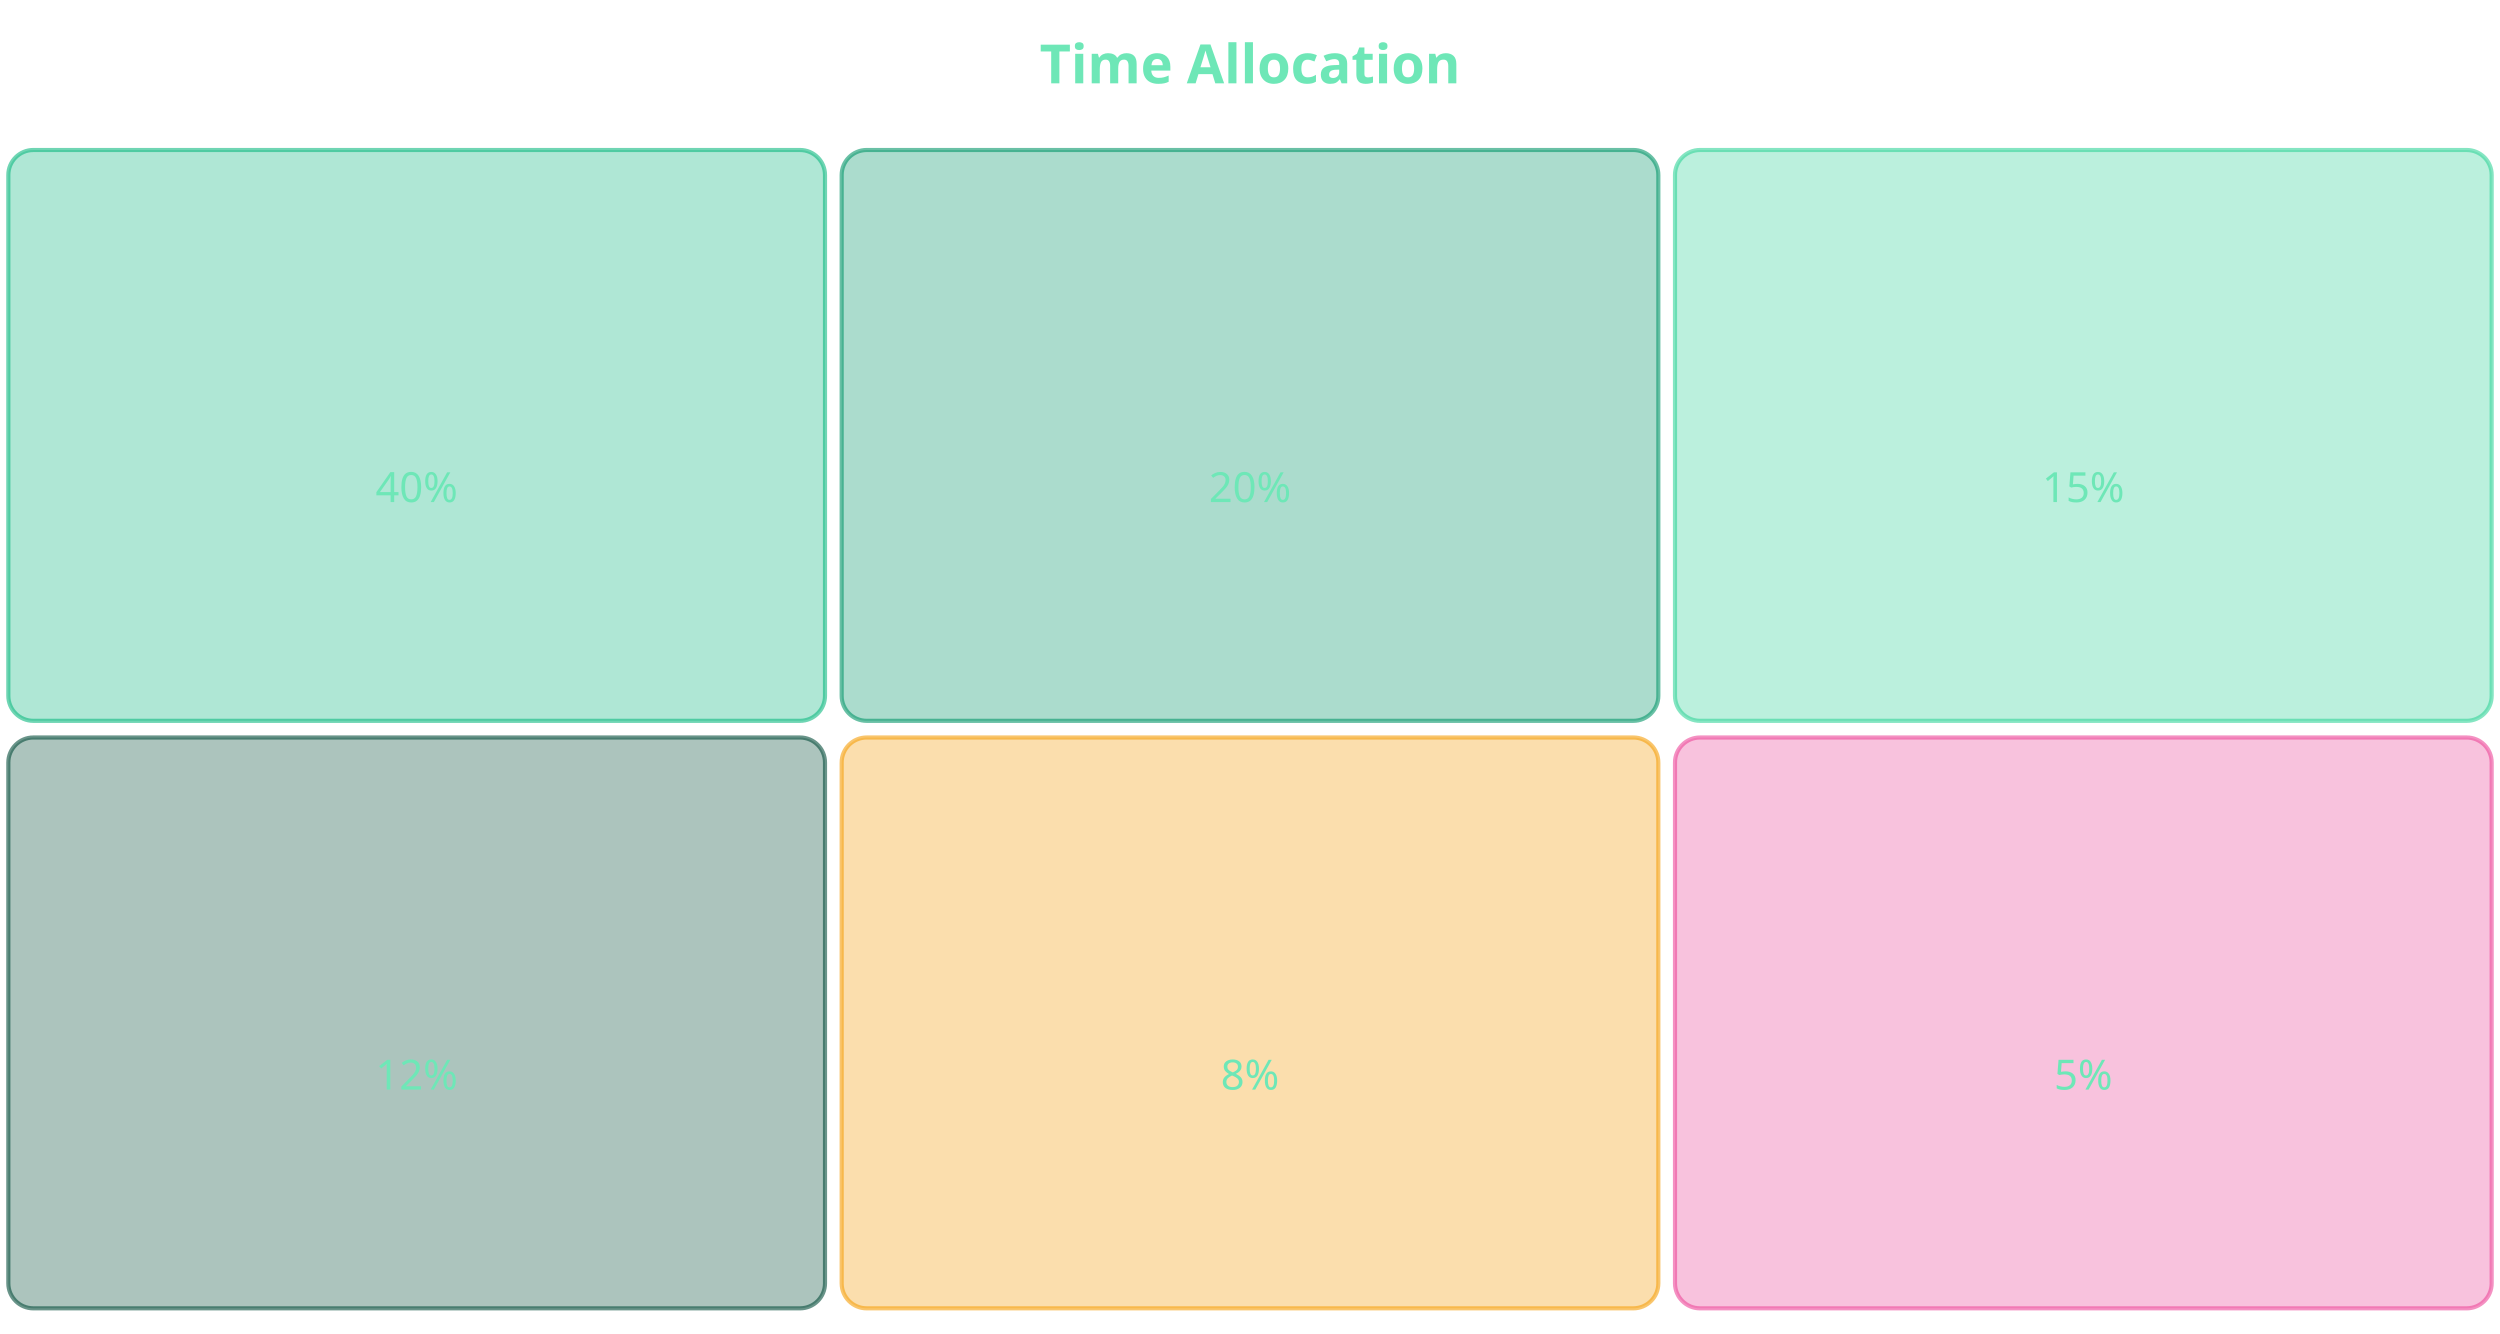
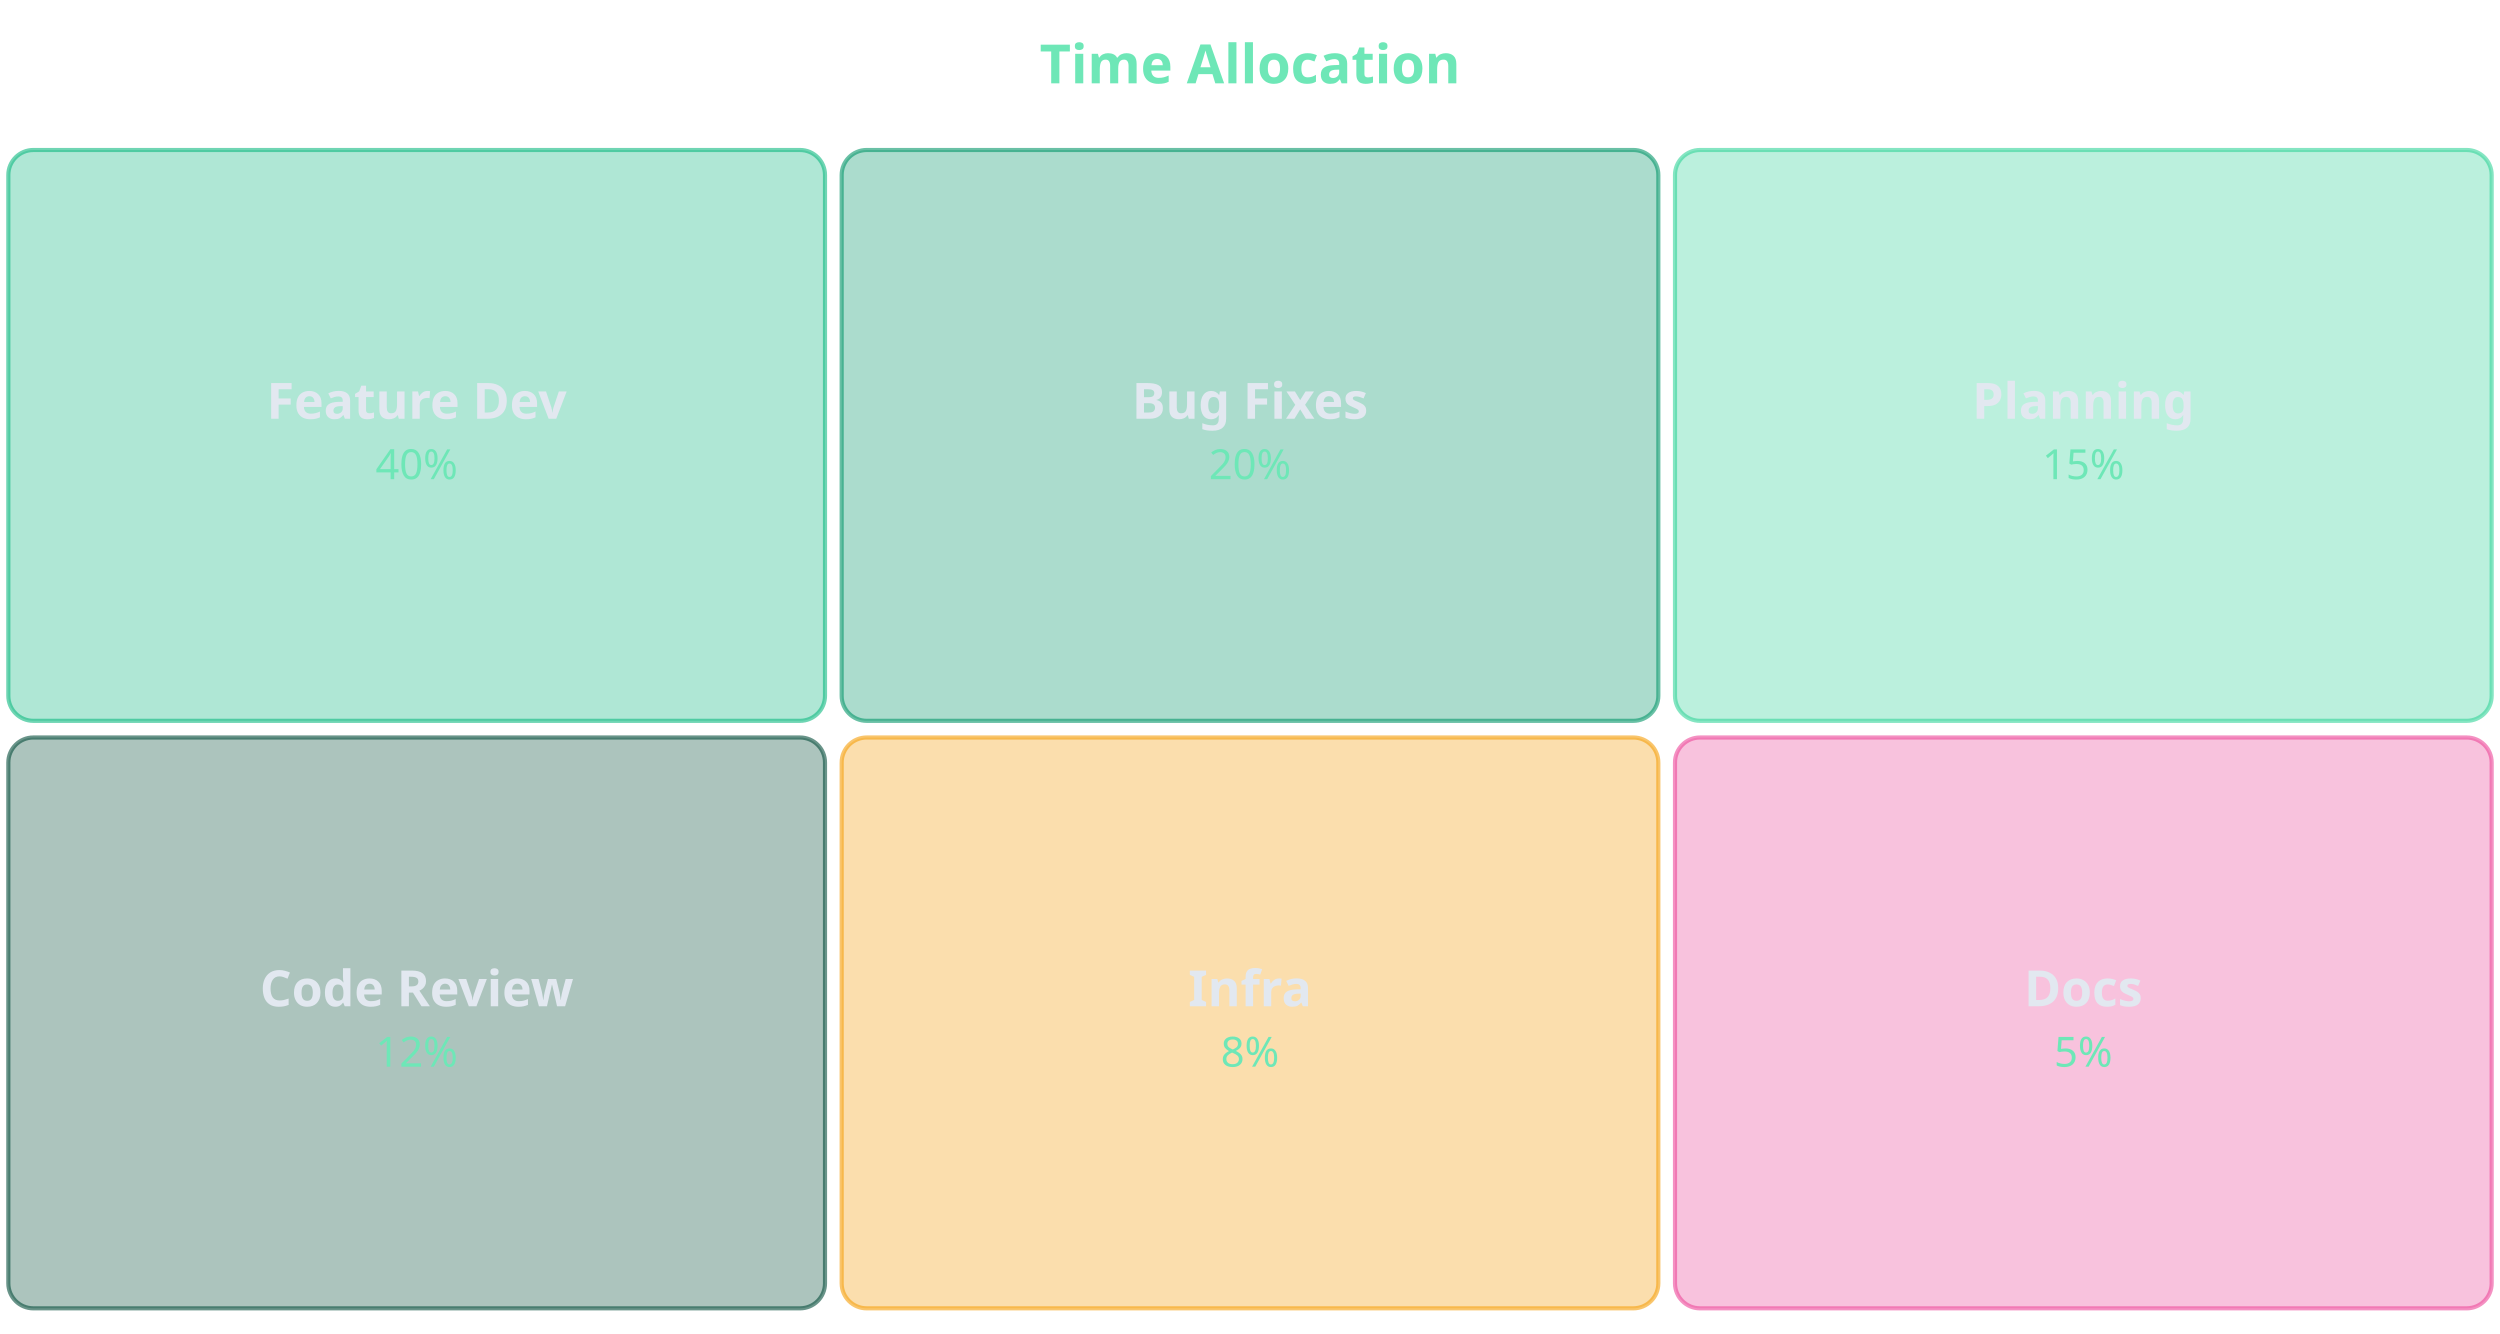
- <svg xmlns="http://www.w3.org/2000/svg" viewBox="0 0 600 320" style="width:100%;height:auto;background:#080f10;border-radius:8px">
-   <text x="300" y="20" text-anchor="middle" font-size="13" fill="#6ee7b7" font-family="system-ui,sans-serif" font-weight="600">Time Allocation</text>
-   <rect x="2.0" y="36.0" width="196.0" height="137.0" rx="6" fill="#10b98155" stroke="#10b98199" stroke-width="1" />
-   <text x="100.0" y="104.5" text-anchor="middle" font-size="12" fill="#e2e8f0" font-family="system-ui,sans-serif" font-weight="600" />
-   <text x="100.0" y="120.5" text-anchor="middle" font-size="10" fill="#6ee7b7" font-family="system-ui,sans-serif">40%</text>
-   <rect x="202.0" y="36.0" width="196.0" height="137.0" rx="6" fill="#05966955" stroke="#05966999" stroke-width="1" />
-   <text x="300.0" y="104.5" text-anchor="middle" font-size="12" fill="#e2e8f0" font-family="system-ui,sans-serif" font-weight="600" />
-   <text x="300.0" y="120.5" text-anchor="middle" font-size="10" fill="#6ee7b7" font-family="system-ui,sans-serif">20%</text>
-   <rect x="402.0" y="36.0" width="196.0" height="137.0" rx="6" fill="#34d39955" stroke="#34d39999" stroke-width="1" />
-   <text x="500.0" y="104.5" text-anchor="middle" font-size="12" fill="#e2e8f0" font-family="system-ui,sans-serif" font-weight="600" />
-   <text x="500.0" y="120.5" text-anchor="middle" font-size="10" fill="#6ee7b7" font-family="system-ui,sans-serif">15%</text>
-   <rect x="2.0" y="177.0" width="196.0" height="137.0" rx="6" fill="#064e3b55" stroke="#064e3b99" stroke-width="1" />
-   <text x="100.0" y="245.5" text-anchor="middle" font-size="12" fill="#e2e8f0" font-family="system-ui,sans-serif" font-weight="600" />
-   <text x="100.0" y="261.5" text-anchor="middle" font-size="10" fill="#6ee7b7" font-family="system-ui,sans-serif">12%</text>
-   <rect x="202.0" y="177.0" width="196.0" height="137.0" rx="6" fill="#f59e0b55" stroke="#f59e0b99" stroke-width="1" />
-   <text x="300.0" y="245.5" text-anchor="middle" font-size="12" fill="#e2e8f0" font-family="system-ui,sans-serif" font-weight="600" />
-   <text x="300.0" y="261.5" text-anchor="middle" font-size="10" fill="#6ee7b7" font-family="system-ui,sans-serif">8%</text>
-   <rect x="402.0" y="177.0" width="196.0" height="137.0" rx="6" fill="#ec489955" stroke="#ec489999" stroke-width="1" />
-   <text x="500.0" y="245.5" text-anchor="middle" font-size="12" fill="#e2e8f0" font-family="system-ui,sans-serif" font-weight="600" />
-   <text x="500.0" y="261.5" text-anchor="middle" font-size="10" fill="#6ee7b7" font-family="system-ui,sans-serif">5%</text>
+ <svg xmlns="http://www.w3.org/2000/svg" data-mdart-scope="mdart-s18770xz" viewBox="0 0 600 320" style="width:100%;height:auto;background:#080f10;border-radius:8px">
+   <text x="300" y="20" text-anchor="middle" font-size="13" fill="#6ee7b7" font-family="'Noto Sans', 'Noto Sans CJK', Inter, -apple-system, BlinkMacSystemFont, 'Segoe UI', Roboto, 'Helvetica Neue', Arial, sans-serif" font-weight="600">Time Allocation</text>
+   <style>@keyframes mdart-s18770xz-mdart-enter{from{opacity:0}to{opacity:1}}@keyframes mdart-s18770xz-mdart-bar-grow{from{transform:matrix(0,0,0,1,0,0)}to{transform:matrix(1,0,0,1,0,0)}}@keyframes mdart-s18770xz-mdart-stroke-grow{from{stroke-dashoffset:1}to{stroke-dashoffset:0}}@keyframes mdart-s18770xz-mdart-marker-pop{from{opacity:0}to{opacity:1}}@keyframes mdart-s18770xz-mdart-bright-loop{0%,100%{filter:brightness(1.4) saturate(1.25) drop-shadow(0 0 6px rgba(255,255,255,.4))}12.9%{filter:brightness(1) saturate(1)}96.0%{filter:brightness(1) saturate(1)}}[data-mdart-scope="mdart-s18770xz"] .mdart-n0{animation:mdart-s18770xz-mdart-enter 384ms ease-out 0ms 1 both}[data-mdart-scope="mdart-s18770xz"] .mdart-n0 rect:not(.mdart-no-glow),[data-mdart-scope="mdart-s18770xz"] .mdart-n0 circle:not(.mdart-no-glow),[data-mdart-scope="mdart-s18770xz"] .mdart-n0 polygon:not(.mdart-no-glow),[data-mdart-scope="mdart-s18770xz"] .mdart-n0 ellipse:not(.mdart-no-glow){animation:mdart-s18770xz-mdart-bright-loop 12600ms ease-in-out 3949ms infinite}[data-mdart-scope="mdart-s18770xz"] .mdart-n0 .mdart-glow-text{animation:mdart-s18770xz-mdart-bright-loop 12600ms ease-in-out 3949ms infinite}[data-mdart-scope="mdart-s18770xz"] .mdart-n0 .mdart-glow-stroke{animation:mdart-s18770xz-mdart-bright-loop 12600ms ease-in-out 3949ms infinite}[data-mdart-scope="mdart-s18770xz"] .mdart-n0 .mdart-bar-grow{transform-box:fill-box;transform-origin:left center;animation:mdart-s18770xz-mdart-bar-grow 900ms ease-out 288ms 1 both}[data-mdart-scope="mdart-s18770xz"] .mdart-n0 .mdart-stroke-grow{stroke-dasharray:1;stroke-dashoffset:1;animation:mdart-s18770xz-mdart-stroke-grow 900ms ease-out 288ms 1 both}[data-mdart-scope="mdart-s18770xz"] .mdart-n0 .mdart-marker-pop{opacity:0;animation:mdart-s18770xz-mdart-marker-pop 180ms ease-out 1188ms 1 both}[data-mdart-scope="mdart-s18770xz"] .mdart-arr-n0{animation:mdart-s18770xz-mdart-enter 384ms ease-out 0ms 1 both}[data-mdart-scope="mdart-s18770xz"] .mdart-n1{animation:mdart-s18770xz-mdart-enter 384ms ease-out 533ms 1 both}[data-mdart-scope="mdart-s18770xz"] .mdart-n1 rect:not(.mdart-no-glow),[data-mdart-scope="mdart-s18770xz"] .mdart-n1 circle:not(.mdart-no-glow),[data-mdart-scope="mdart-s18770xz"] .mdart-n1 polygon:not(.mdart-no-glow),[data-mdart-scope="mdart-s18770xz"] .mdart-n1 ellipse:not(.mdart-no-glow){animation:mdart-s18770xz-mdart-bright-loop 12600ms ease-in-out 5749ms infinite}[data-mdart-scope="mdart-s18770xz"] .mdart-n1 .mdart-glow-text{animation:mdart-s18770xz-mdart-bright-loop 12600ms ease-in-out 5749ms infinite}[data-mdart-scope="mdart-s18770xz"] .mdart-n1 .mdart-glow-stroke{animation:mdart-s18770xz-mdart-bright-loop 12600ms ease-in-out 5749ms infinite}[data-mdart-scope="mdart-s18770xz"] .mdart-n1 .mdart-bar-grow{transform-box:fill-box;transform-origin:left center;animation:mdart-s18770xz-mdart-bar-grow 900ms ease-out 821ms 1 both}[data-mdart-scope="mdart-s18770xz"] .mdart-n1 .mdart-stroke-grow{stroke-dasharray:1;stroke-dashoffset:1;animation:mdart-s18770xz-mdart-stroke-grow 900ms ease-out 821ms 1 both}[data-mdart-scope="mdart-s18770xz"] .mdart-n1 .mdart-marker-pop{opacity:0;animation:mdart-s18770xz-mdart-marker-pop 180ms ease-out 1721ms 1 both}[data-mdart-scope="mdart-s18770xz"] .mdart-arr-n1{animation:mdart-s18770xz-mdart-enter 384ms ease-out 533ms 1 both}[data-mdart-scope="mdart-s18770xz"] .mdart-n2{animation:mdart-s18770xz-mdart-enter 384ms ease-out 1066ms 1 both}[data-mdart-scope="mdart-s18770xz"] .mdart-n2 rect:not(.mdart-no-glow),[data-mdart-scope="mdart-s18770xz"] .mdart-n2 circle:not(.mdart-no-glow),[data-mdart-scope="mdart-s18770xz"] .mdart-n2 polygon:not(.mdart-no-glow),[data-mdart-scope="mdart-s18770xz"] .mdart-n2 ellipse:not(.mdart-no-glow){animation:mdart-s18770xz-mdart-bright-loop 12600ms ease-in-out 7549ms infinite}[data-mdart-scope="mdart-s18770xz"] .mdart-n2 .mdart-glow-text{animation:mdart-s18770xz-mdart-bright-loop 12600ms ease-in-out 7549ms infinite}[data-mdart-scope="mdart-s18770xz"] .mdart-n2 .mdart-glow-stroke{animation:mdart-s18770xz-mdart-bright-loop 12600ms ease-in-out 7549ms infinite}[data-mdart-scope="mdart-s18770xz"] .mdart-n2 .mdart-bar-grow{transform-box:fill-box;transform-origin:left center;animation:mdart-s18770xz-mdart-bar-grow 900ms ease-out 1354ms 1 both}[data-mdart-scope="mdart-s18770xz"] .mdart-n2 .mdart-stroke-grow{stroke-dasharray:1;stroke-dashoffset:1;animation:mdart-s18770xz-mdart-stroke-grow 900ms ease-out 1354ms 1 both}[data-mdart-scope="mdart-s18770xz"] .mdart-n2 .mdart-marker-pop{opacity:0;animation:mdart-s18770xz-mdart-marker-pop 180ms ease-out 2254ms 1 both}[data-mdart-scope="mdart-s18770xz"] .mdart-arr-n2{animation:mdart-s18770xz-mdart-enter 384ms ease-out 1066ms 1 both}[data-mdart-scope="mdart-s18770xz"] .mdart-n3{animation:mdart-s18770xz-mdart-enter 384ms ease-out 1599ms 1 both}[data-mdart-scope="mdart-s18770xz"] .mdart-n3 rect:not(.mdart-no-glow),[data-mdart-scope="mdart-s18770xz"] .mdart-n3 circle:not(.mdart-no-glow),[data-mdart-scope="mdart-s18770xz"] .mdart-n3 polygon:not(.mdart-no-glow),[data-mdart-scope="mdart-s18770xz"] .mdart-n3 ellipse:not(.mdart-no-glow){animation:mdart-s18770xz-mdart-bright-loop 12600ms ease-in-out 9349ms infinite}[data-mdart-scope="mdart-s18770xz"] .mdart-n3 .mdart-glow-text{animation:mdart-s18770xz-mdart-bright-loop 12600ms ease-in-out 9349ms infinite}[data-mdart-scope="mdart-s18770xz"] .mdart-n3 .mdart-glow-stroke{animation:mdart-s18770xz-mdart-bright-loop 12600ms ease-in-out 9349ms infinite}[data-mdart-scope="mdart-s18770xz"] .mdart-n3 .mdart-bar-grow{transform-box:fill-box;transform-origin:left center;animation:mdart-s18770xz-mdart-bar-grow 900ms ease-out 1887ms 1 both}[data-mdart-scope="mdart-s18770xz"] .mdart-n3 .mdart-stroke-grow{stroke-dasharray:1;stroke-dashoffset:1;animation:mdart-s18770xz-mdart-stroke-grow 900ms ease-out 1887ms 1 both}[data-mdart-scope="mdart-s18770xz"] .mdart-n3 .mdart-marker-pop{opacity:0;animation:mdart-s18770xz-mdart-marker-pop 180ms ease-out 2787ms 1 both}[data-mdart-scope="mdart-s18770xz"] .mdart-arr-n3{animation:mdart-s18770xz-mdart-enter 384ms ease-out 1599ms 1 both}[data-mdart-scope="mdart-s18770xz"] .mdart-n4{animation:mdart-s18770xz-mdart-enter 384ms ease-out 2132ms 1 both}[data-mdart-scope="mdart-s18770xz"] .mdart-n4 rect:not(.mdart-no-glow),[data-mdart-scope="mdart-s18770xz"] .mdart-n4 circle:not(.mdart-no-glow),[data-mdart-scope="mdart-s18770xz"] .mdart-n4 polygon:not(.mdart-no-glow),[data-mdart-scope="mdart-s18770xz"] .mdart-n4 ellipse:not(.mdart-no-glow){animation:mdart-s18770xz-mdart-bright-loop 12600ms ease-in-out 11149ms infinite}[data-mdart-scope="mdart-s18770xz"] .mdart-n4 .mdart-glow-text{animation:mdart-s18770xz-mdart-bright-loop 12600ms ease-in-out 11149ms infinite}[data-mdart-scope="mdart-s18770xz"] .mdart-n4 .mdart-glow-stroke{animation:mdart-s18770xz-mdart-bright-loop 12600ms ease-in-out 11149ms infinite}[data-mdart-scope="mdart-s18770xz"] .mdart-n4 .mdart-bar-grow{transform-box:fill-box;transform-origin:left center;animation:mdart-s18770xz-mdart-bar-grow 900ms ease-out 2420ms 1 both}[data-mdart-scope="mdart-s18770xz"] .mdart-n4 .mdart-stroke-grow{stroke-dasharray:1;stroke-dashoffset:1;animation:mdart-s18770xz-mdart-stroke-grow 900ms ease-out 2420ms 1 both}[data-mdart-scope="mdart-s18770xz"] .mdart-n4 .mdart-marker-pop{opacity:0;animation:mdart-s18770xz-mdart-marker-pop 180ms ease-out 3320ms 1 both}[data-mdart-scope="mdart-s18770xz"] .mdart-arr-n4{animation:mdart-s18770xz-mdart-enter 384ms ease-out 2132ms 1 both}[data-mdart-scope="mdart-s18770xz"] .mdart-n5{animation:mdart-s18770xz-mdart-enter 384ms ease-out 2665ms 1 both}[data-mdart-scope="mdart-s18770xz"] .mdart-n5 rect:not(.mdart-no-glow),[data-mdart-scope="mdart-s18770xz"] .mdart-n5 circle:not(.mdart-no-glow),[data-mdart-scope="mdart-s18770xz"] .mdart-n5 polygon:not(.mdart-no-glow),[data-mdart-scope="mdart-s18770xz"] .mdart-n5 ellipse:not(.mdart-no-glow){animation:mdart-s18770xz-mdart-bright-loop 12600ms ease-in-out 12949ms infinite}[data-mdart-scope="mdart-s18770xz"] .mdart-n5 .mdart-glow-text{animation:mdart-s18770xz-mdart-bright-loop 12600ms ease-in-out 12949ms infinite}[data-mdart-scope="mdart-s18770xz"] .mdart-n5 .mdart-glow-stroke{animation:mdart-s18770xz-mdart-bright-loop 12600ms ease-in-out 12949ms infinite}[data-mdart-scope="mdart-s18770xz"] .mdart-n5 .mdart-bar-grow{transform-box:fill-box;transform-origin:left center;animation:mdart-s18770xz-mdart-bar-grow 900ms ease-out 2953ms 1 both}[data-mdart-scope="mdart-s18770xz"] .mdart-n5 .mdart-stroke-grow{stroke-dasharray:1;stroke-dashoffset:1;animation:mdart-s18770xz-mdart-stroke-grow 900ms ease-out 2953ms 1 both}[data-mdart-scope="mdart-s18770xz"] .mdart-n5 .mdart-marker-pop{opacity:0;animation:mdart-s18770xz-mdart-marker-pop 180ms ease-out 3853ms 1 both}[data-mdart-scope="mdart-s18770xz"] .mdart-arr-n5{animation:mdart-s18770xz-mdart-enter 384ms ease-out 2665ms 1 both}</style>
+   <g class="mdart-n0">
+     <rect x="2.0" y="36.0" width="196.0" height="137.0" rx="6" fill="#10b98155" stroke="#10b98199" stroke-width="1" />
+     <text x="100.0" y="100.5" text-anchor="middle" font-size="12" fill="#e2e8f0" font-family="'Noto Sans', 'Noto Sans CJK', Inter, -apple-system, BlinkMacSystemFont, 'Segoe UI', Roboto, 'Helvetica Neue', Arial, sans-serif" font-weight="600">
+       <tspan x="100.0" dy="0">Feature Dev</tspan>
+     </text>
+     <text x="100.0" y="115.0" text-anchor="middle" font-size="10" fill="#6ee7b7" font-family="'Noto Sans', 'Noto Sans CJK', Inter, -apple-system, BlinkMacSystemFont, 'Segoe UI', Roboto, 'Helvetica Neue', Arial, sans-serif">40%</text>
+   </g>
+   <g class="mdart-n1">
+     <rect x="202.0" y="36.0" width="196.0" height="137.0" rx="6" fill="#05966955" stroke="#05966999" stroke-width="1" />
+     <text x="300.0" y="100.5" text-anchor="middle" font-size="12" fill="#e2e8f0" font-family="'Noto Sans', 'Noto Sans CJK', Inter, -apple-system, BlinkMacSystemFont, 'Segoe UI', Roboto, 'Helvetica Neue', Arial, sans-serif" font-weight="600">
+       <tspan x="300.0" dy="0">Bug Fixes</tspan>
+     </text>
+     <text x="300.0" y="115.0" text-anchor="middle" font-size="10" fill="#6ee7b7" font-family="'Noto Sans', 'Noto Sans CJK', Inter, -apple-system, BlinkMacSystemFont, 'Segoe UI', Roboto, 'Helvetica Neue', Arial, sans-serif">20%</text>
+   </g>
+   <g class="mdart-n2">
+     <rect x="402.0" y="36.0" width="196.0" height="137.0" rx="6" fill="#34d39955" stroke="#34d39999" stroke-width="1" />
+     <text x="500.0" y="100.5" text-anchor="middle" font-size="12" fill="#e2e8f0" font-family="'Noto Sans', 'Noto Sans CJK', Inter, -apple-system, BlinkMacSystemFont, 'Segoe UI', Roboto, 'Helvetica Neue', Arial, sans-serif" font-weight="600">
+       <tspan x="500.0" dy="0">Planning</tspan>
+     </text>
+     <text x="500.0" y="115.0" text-anchor="middle" font-size="10" fill="#6ee7b7" font-family="'Noto Sans', 'Noto Sans CJK', Inter, -apple-system, BlinkMacSystemFont, 'Segoe UI', Roboto, 'Helvetica Neue', Arial, sans-serif">15%</text>
+   </g>
+   <g class="mdart-n3">
+     <rect x="2.0" y="177.0" width="196.0" height="137.0" rx="6" fill="#064e3b55" stroke="#064e3b99" stroke-width="1" />
+     <text x="100.0" y="241.5" text-anchor="middle" font-size="12" fill="#e2e8f0" font-family="'Noto Sans', 'Noto Sans CJK', Inter, -apple-system, BlinkMacSystemFont, 'Segoe UI', Roboto, 'Helvetica Neue', Arial, sans-serif" font-weight="600">
+       <tspan x="100.0" dy="0">Code Review</tspan>
+     </text>
+     <text x="100.0" y="256.0" text-anchor="middle" font-size="10" fill="#6ee7b7" font-family="'Noto Sans', 'Noto Sans CJK', Inter, -apple-system, BlinkMacSystemFont, 'Segoe UI', Roboto, 'Helvetica Neue', Arial, sans-serif">12%</text>
+   </g>
+   <g class="mdart-n4">
+     <rect x="202.0" y="177.0" width="196.0" height="137.0" rx="6" fill="#f59e0b55" stroke="#f59e0b99" stroke-width="1" />
+     <text x="300.0" y="241.5" text-anchor="middle" font-size="12" fill="#e2e8f0" font-family="'Noto Sans', 'Noto Sans CJK', Inter, -apple-system, BlinkMacSystemFont, 'Segoe UI', Roboto, 'Helvetica Neue', Arial, sans-serif" font-weight="600">
+       <tspan x="300.0" dy="0">Infra</tspan>
+     </text>
+     <text x="300.0" y="256.0" text-anchor="middle" font-size="10" fill="#6ee7b7" font-family="'Noto Sans', 'Noto Sans CJK', Inter, -apple-system, BlinkMacSystemFont, 'Segoe UI', Roboto, 'Helvetica Neue', Arial, sans-serif">8%</text>
+   </g>
+   <g class="mdart-n5">
+     <rect x="402.0" y="177.0" width="196.0" height="137.0" rx="6" fill="#ec489955" stroke="#ec489999" stroke-width="1" />
+     <text x="500.0" y="241.5" text-anchor="middle" font-size="12" fill="#e2e8f0" font-family="'Noto Sans', 'Noto Sans CJK', Inter, -apple-system, BlinkMacSystemFont, 'Segoe UI', Roboto, 'Helvetica Neue', Arial, sans-serif" font-weight="600">
+       <tspan x="500.0" dy="0">Docs</tspan>
+     </text>
+     <text x="500.0" y="256.0" text-anchor="middle" font-size="10" fill="#6ee7b7" font-family="'Noto Sans', 'Noto Sans CJK', Inter, -apple-system, BlinkMacSystemFont, 'Segoe UI', Roboto, 'Helvetica Neue', Arial, sans-serif">5%</text>
+   </g>
</svg>
